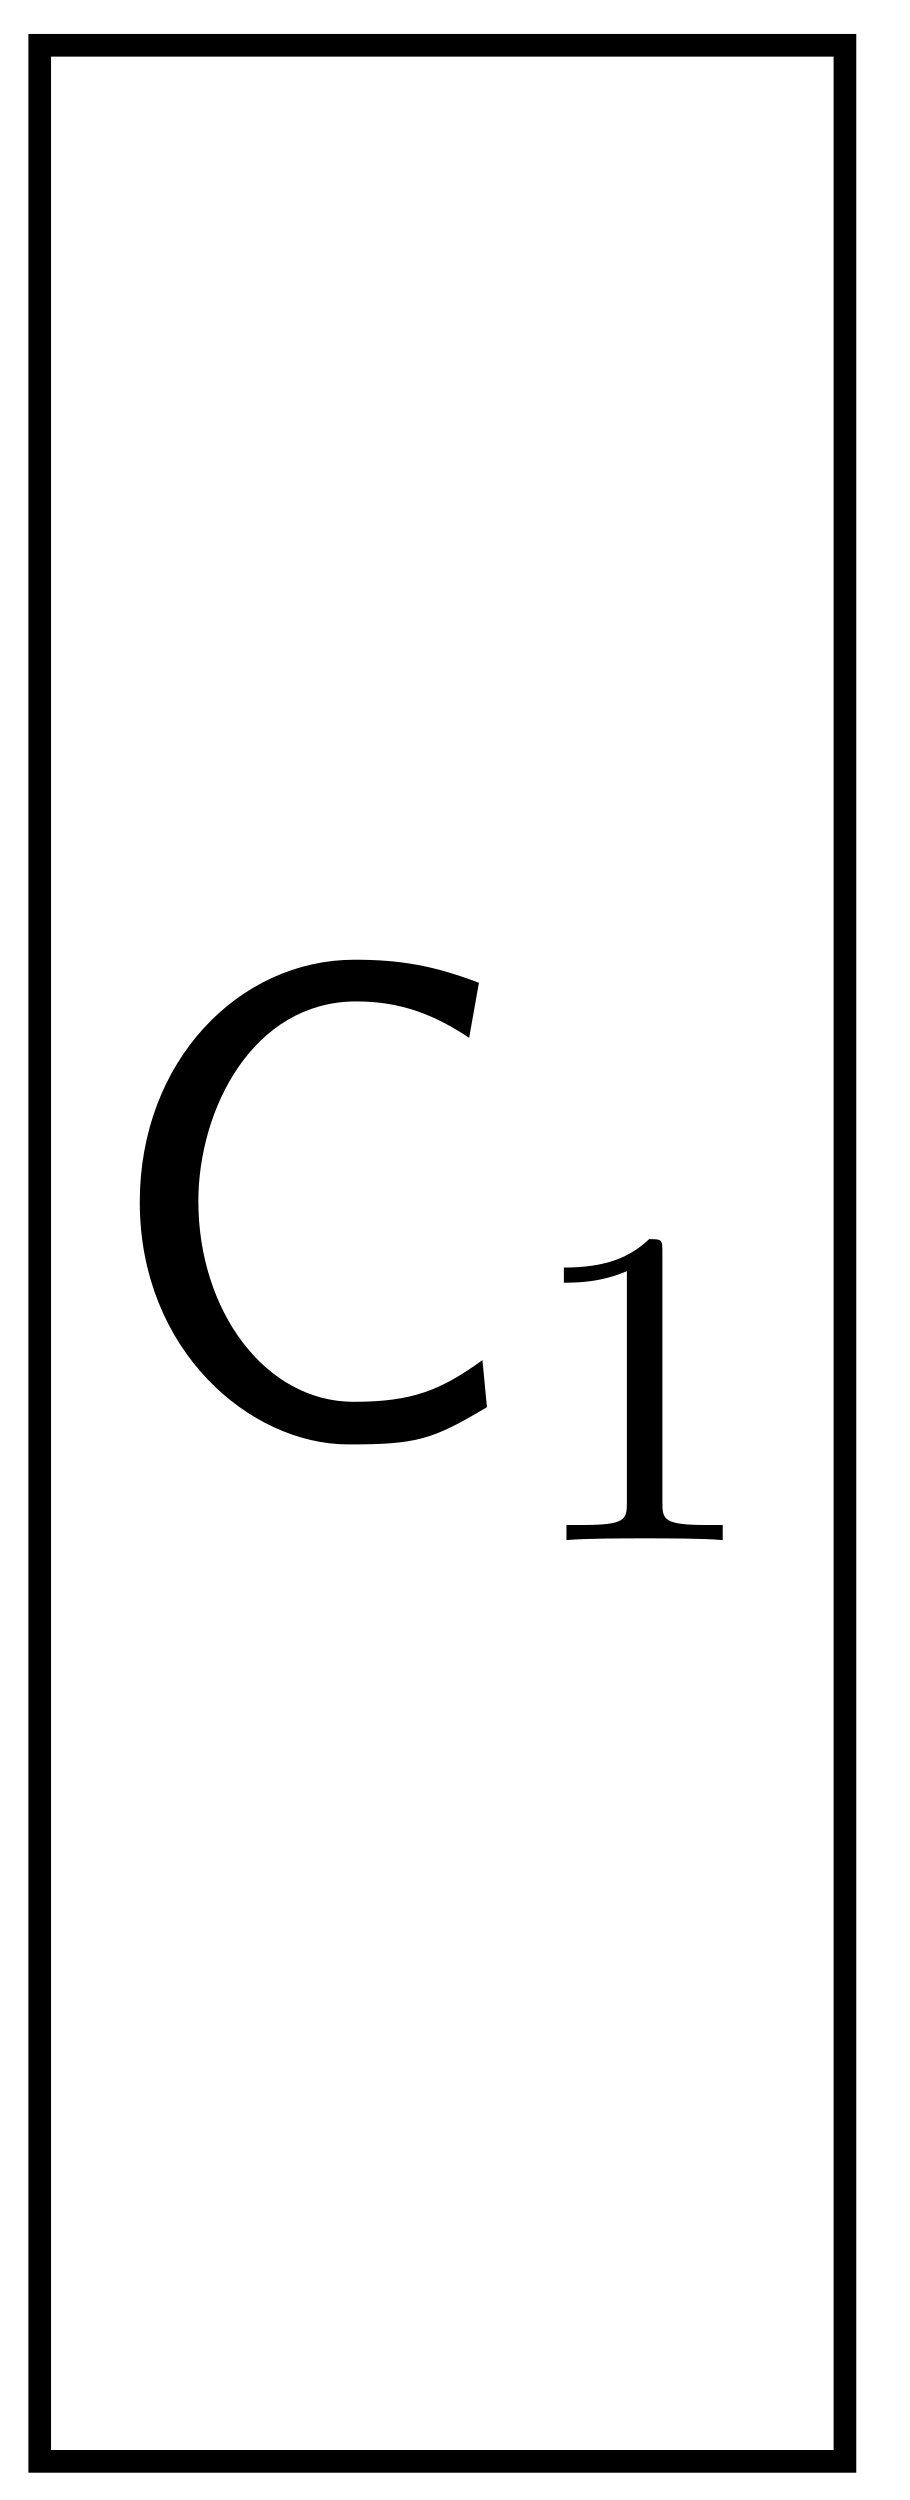
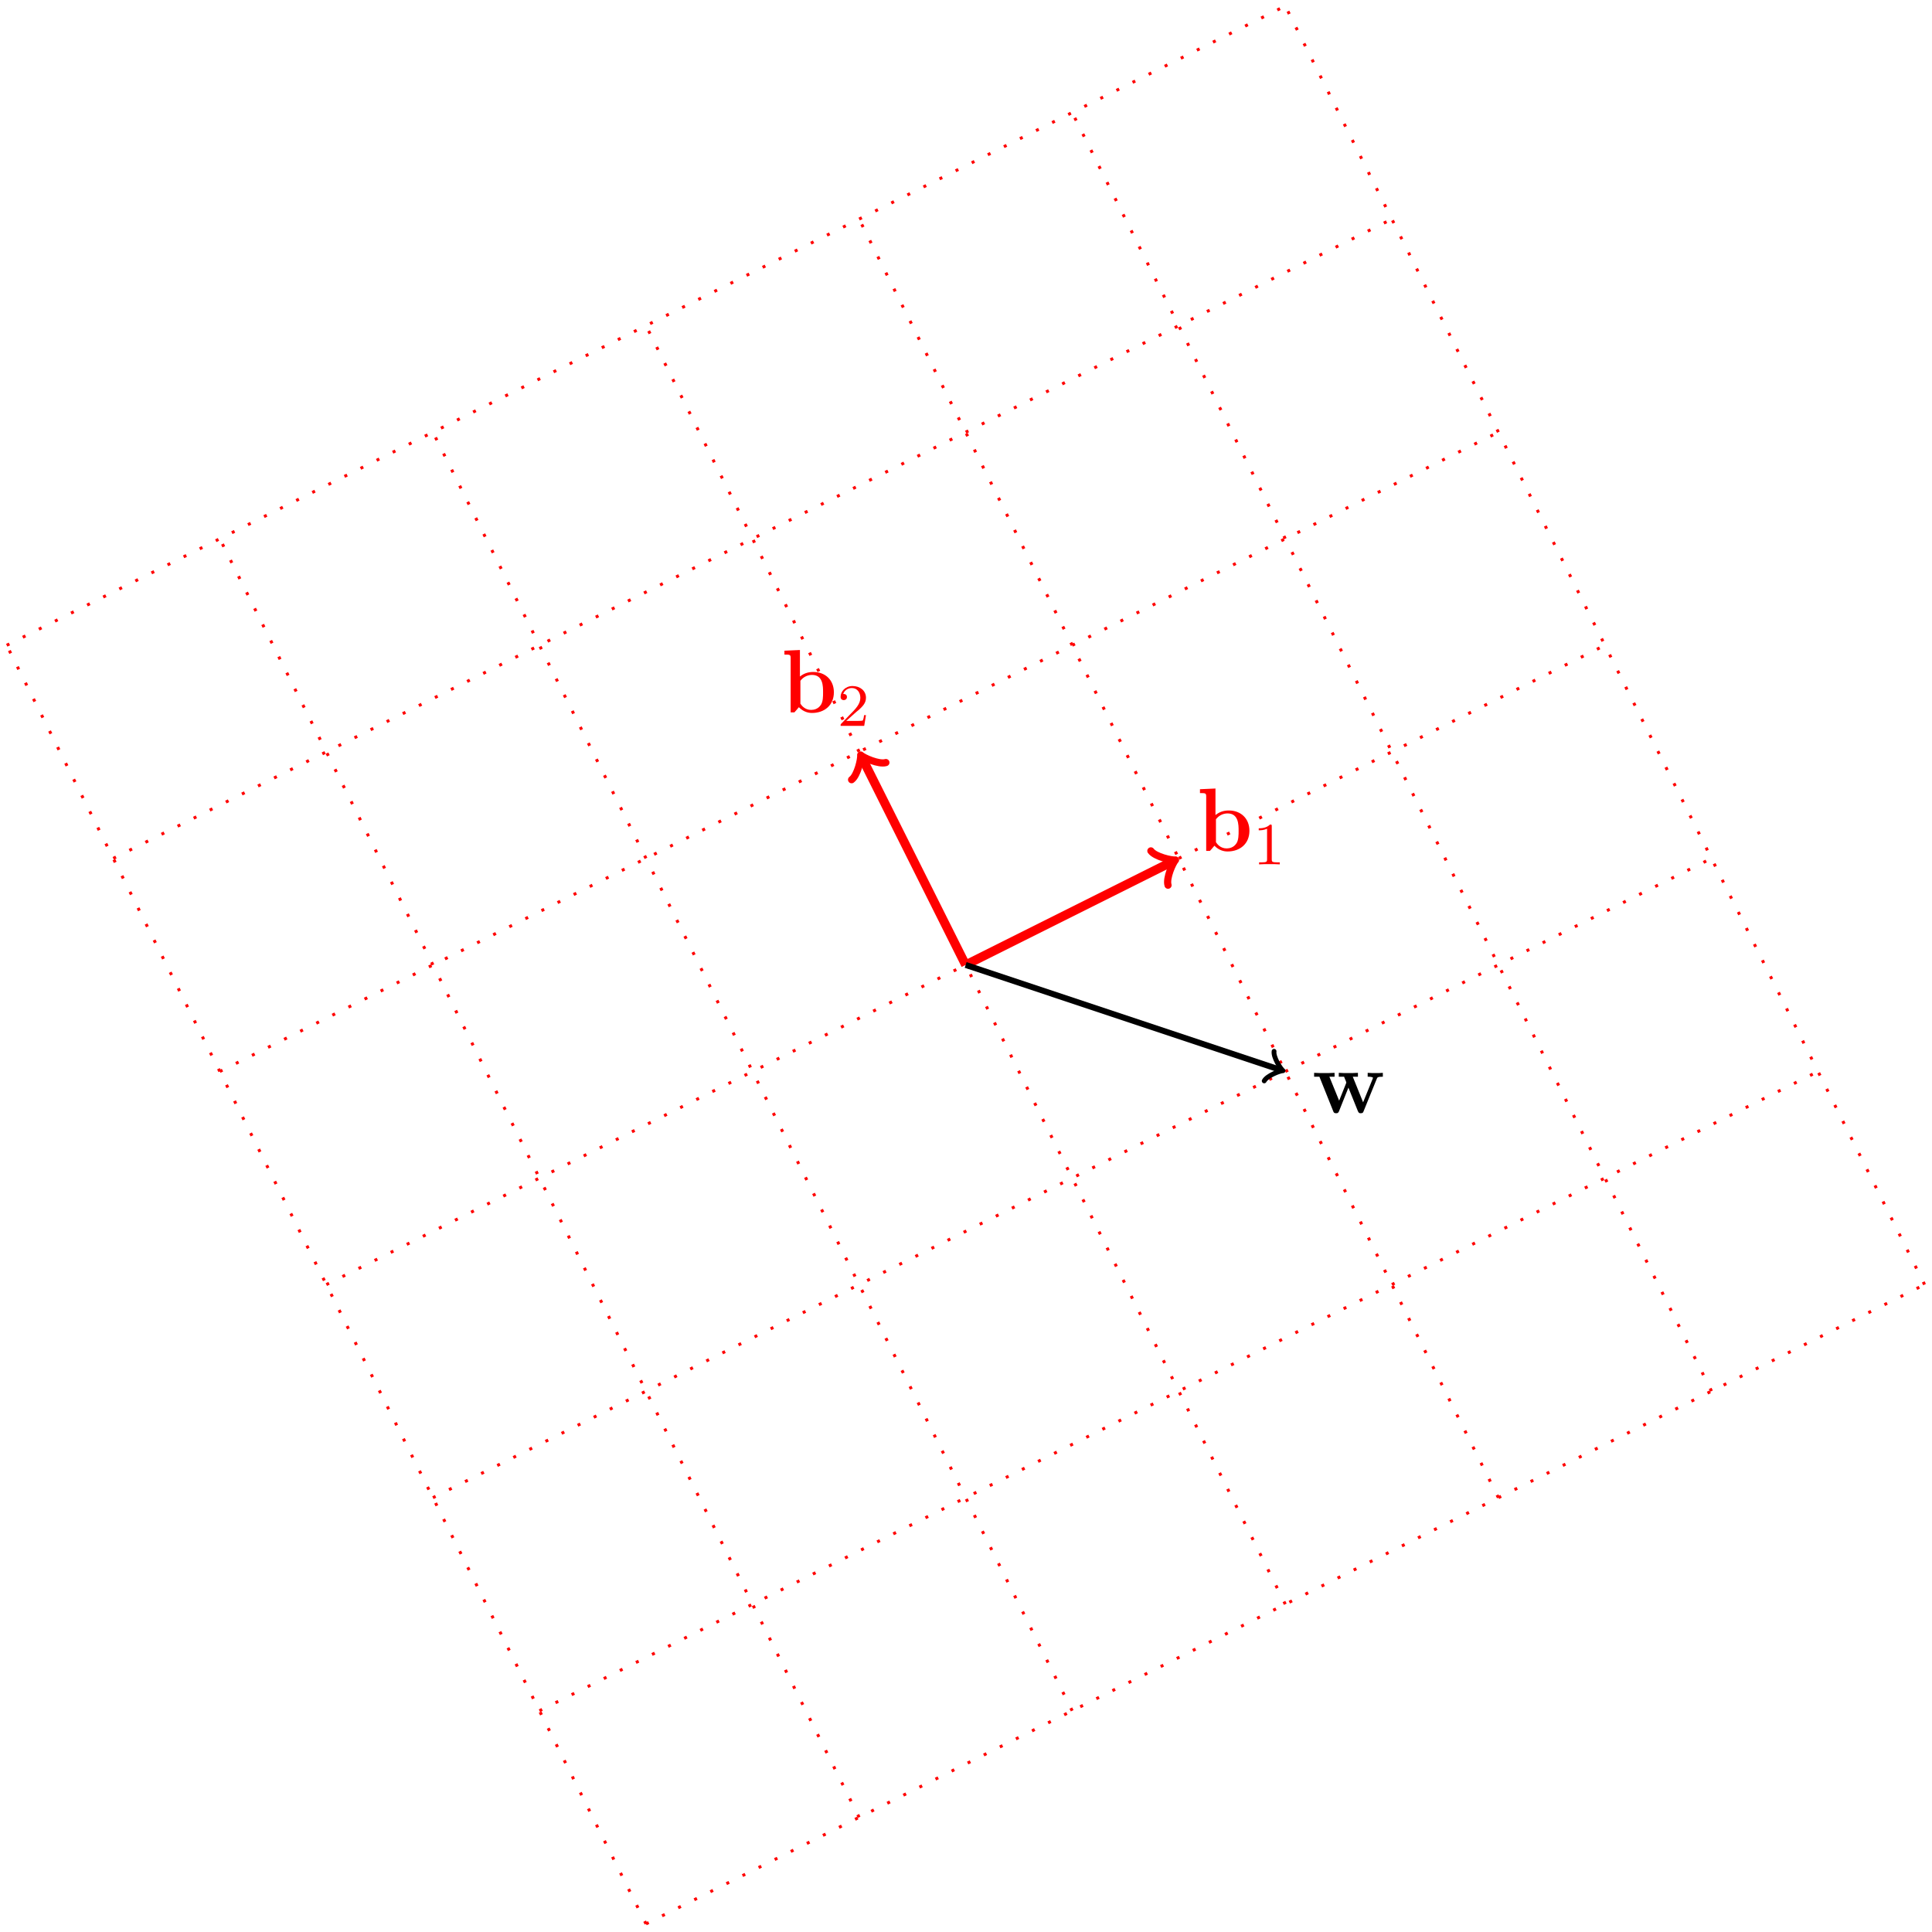
- <svg xmlns="http://www.w3.org/2000/svg" xmlns:xlink="http://www.w3.org/1999/xlink" width="16pt" height="44pt" viewBox="0 0 16 44" version="1.1">
+ <svg xmlns="http://www.w3.org/2000/svg" xmlns:xlink="http://www.w3.org/1999/xlink" width="257pt" height="257pt" viewBox="0 0 257 257" version="1.1">
  <defs>
    <g>
      <symbol overflow="visible" id="glyph0-0">
        <path style="stroke:none;" d="" />
      </symbol>
      <symbol overflow="visible" id="glyph0-1">
-         <path style="stroke:none;" d="M 6.812 -1.375 C 6.078 -0.844 5.578 -0.641 4.547 -0.641 C 2.984 -0.641 1.812 -2.25 1.812 -4.172 C 1.812 -5.781 2.766 -7.688 4.594 -7.688 C 5.375 -7.688 5.969 -7.453 6.578 -7.047 L 6.75 -8.016 C 5.969 -8.312 5.391 -8.422 4.562 -8.422 C 2.531 -8.422 0.781 -6.641 0.781 -4.156 C 0.781 -1.547 2.719 0.109 4.453 0.109 C 5.656 0.109 5.922 0.031 6.891 -0.547 Z M 6.812 -1.375 " />
+         <path style="stroke:none;" d="M 2.484 -8.297 L 0.422 -8.203 L 0.422 -7.688 C 1.156 -7.688 1.25 -7.688 1.25 -7.219 L 1.25 0 L 1.75 0 C 1.953 -0.234 2.156 -0.453 2.344 -0.688 C 2.953 -0.062 3.609 0.078 4.094 0.078 C 5.734 0.078 7 -0.938 7 -2.672 C 7 -4.297 5.875 -5.375 4.25 -5.375 C 3.531 -5.375 2.969 -5.156 2.484 -4.766 Z M 2.547 -4.203 C 2.969 -4.766 3.578 -4.984 4.094 -4.984 C 5.562 -4.984 5.562 -3.469 5.562 -2.672 C 5.562 -2.141 5.562 -1.453 5.281 -1.016 C 4.906 -0.438 4.344 -0.328 3.969 -0.328 C 3.156 -0.328 2.719 -0.891 2.547 -1.156 Z M 2.547 -4.203 " />
+       </symbol>
+       <symbol overflow="visible" id="glyph0-2">
+         <path style="stroke:none;" d="M 8.609 -4.5 C 8.688 -4.703 8.719 -4.797 9.422 -4.797 L 9.422 -5.312 C 9.078 -5.281 8.922 -5.281 8.484 -5.281 C 8 -5.281 7.844 -5.281 7.406 -5.312 L 7.406 -4.797 C 7.516 -4.797 8.109 -4.797 8.109 -4.641 C 8.109 -4.625 8.109 -4.609 8.062 -4.5 L 6.797 -1.391 L 5.422 -4.797 L 6.109 -4.797 L 6.109 -5.312 C 5.828 -5.281 5.109 -5.281 4.797 -5.281 C 4.188 -5.281 4.156 -5.281 3.562 -5.312 L 3.562 -4.797 L 4.266 -4.797 C 4.297 -4.703 4.359 -4.547 4.406 -4.438 C 4.453 -4.359 4.562 -4.078 4.562 -4.016 C 4.562 -4 4.531 -3.906 4.516 -3.875 L 3.609 -1.609 L 2.312 -4.797 L 3 -4.797 L 3 -5.312 C 2.719 -5.281 1.906 -5.281 1.594 -5.281 C 1.203 -5.281 0.641 -5.281 0.281 -5.312 L 0.281 -4.797 L 0.984 -4.797 L 2.812 -0.234 C 2.891 -0.031 2.938 0.062 3.203 0.062 C 3.328 0.062 3.484 0.062 3.578 -0.172 L 4.844 -3.344 L 6.109 -0.203 C 6.219 0.062 6.344 0.062 6.484 0.062 C 6.75 0.062 6.797 -0.016 6.875 -0.234 Z M 8.609 -4.5 " />
      </symbol>
      <symbol overflow="visible" id="glyph1-0">
        <path style="stroke:none;" d="" />
      </symbol>
      <symbol overflow="visible" id="glyph1-1">
        <path style="stroke:none;" d="M 2.5 -5.078 C 2.5 -5.297 2.484 -5.297 2.266 -5.297 C 1.938 -4.984 1.516 -4.797 0.766 -4.797 L 0.766 -4.531 C 0.984 -4.531 1.406 -4.531 1.875 -4.734 L 1.875 -0.656 C 1.875 -0.359 1.844 -0.266 1.094 -0.266 L 0.812 -0.266 L 0.812 0 C 1.141 -0.031 1.828 -0.031 2.188 -0.031 C 2.547 -0.031 3.234 -0.031 3.562 0 L 3.562 -0.266 L 3.281 -0.266 C 2.531 -0.266 2.5 -0.359 2.5 -0.656 Z M 2.5 -5.078 " />
      </symbol>
+       <symbol overflow="visible" id="glyph1-2">
+         <path style="stroke:none;" d="M 2.25 -1.625 C 2.375 -1.75 2.703 -2.016 2.844 -2.125 C 3.328 -2.578 3.797 -3.016 3.797 -3.734 C 3.797 -4.688 3 -5.297 2.016 -5.297 C 1.047 -5.297 0.422 -4.578 0.422 -3.859 C 0.422 -3.469 0.734 -3.422 0.844 -3.422 C 1.016 -3.422 1.266 -3.531 1.266 -3.844 C 1.266 -4.25 0.859 -4.25 0.766 -4.25 C 1 -4.844 1.531 -5.031 1.922 -5.031 C 2.656 -5.031 3.047 -4.406 3.047 -3.734 C 3.047 -2.906 2.469 -2.297 1.516 -1.344 L 0.516 -0.297 C 0.422 -0.219 0.422 -0.203 0.422 0 L 3.562 0 L 3.797 -1.422 L 3.547 -1.422 C 3.531 -1.266 3.469 -0.875 3.375 -0.719 C 3.328 -0.656 2.719 -0.656 2.594 -0.656 L 1.172 -0.656 Z M 2.25 -1.625 " />
+       </symbol>
    </g>
  </defs>
  <g id="surface1">
-     <path style="fill:none;stroke-width:0.399;stroke-linecap:butt;stroke-linejoin:miter;stroke:rgb(0%,0%,0%);stroke-opacity:1;stroke-miterlimit:10;" d="M 0.001 -0.001 L 0.001 42.522 L 14.173 42.522 L 14.173 -0.001 Z M 0.001 -0.001 " transform="matrix(1,0,0,-1,0.698,43.319)" />
+     <path style="fill:none;stroke-width:0.399;stroke-linecap:butt;stroke-linejoin:miter;stroke:rgb(100%,0%,0%);stroke-opacity:1;stroke-dasharray:0.399,1.993;stroke-miterlimit:10;" d="M -42.519 -127.56 L 127.559 -42.521 " transform="matrix(1,0,0,-1,128.453,128.358)" />
+     <path style="fill:none;stroke-width:0.399;stroke-linecap:butt;stroke-linejoin:miter;stroke:rgb(100%,0%,0%);stroke-opacity:1;stroke-dasharray:0.399,1.993;stroke-miterlimit:10;" d="M -56.695 -99.212 L 113.387 -14.173 " transform="matrix(1,0,0,-1,128.453,128.358)" />
+     <path style="fill:none;stroke-width:0.399;stroke-linecap:butt;stroke-linejoin:miter;stroke:rgb(100%,0%,0%);stroke-opacity:1;stroke-dasharray:0.399,1.993;stroke-miterlimit:10;" d="M -70.867 -70.869 L 99.215 14.174 " transform="matrix(1,0,0,-1,128.453,128.358)" />
+     <path style="fill:none;stroke-width:0.399;stroke-linecap:butt;stroke-linejoin:miter;stroke:rgb(100%,0%,0%);stroke-opacity:1;stroke-dasharray:0.399,1.993;stroke-miterlimit:10;" d="M -85.039 -42.521 L 85.039 42.522 " transform="matrix(1,0,0,-1,128.453,128.358)" />
+     <path style="fill:none;stroke-width:0.399;stroke-linecap:butt;stroke-linejoin:miter;stroke:rgb(100%,0%,0%);stroke-opacity:1;stroke-dasharray:0.399,1.993;stroke-miterlimit:10;" d="M -99.215 -14.173 L 70.867 70.866 " transform="matrix(1,0,0,-1,128.453,128.358)" />
+     <path style="fill:none;stroke-width:0.399;stroke-linecap:butt;stroke-linejoin:miter;stroke:rgb(100%,0%,0%);stroke-opacity:1;stroke-dasharray:0.399,1.993;stroke-miterlimit:10;" d="M -113.387 14.174 L 56.695 99.213 " transform="matrix(1,0,0,-1,128.453,128.358)" />
+     <path style="fill:none;stroke-width:0.399;stroke-linecap:butt;stroke-linejoin:miter;stroke:rgb(100%,0%,0%);stroke-opacity:1;stroke-dasharray:0.399,1.993;stroke-miterlimit:10;" d="M -127.562 42.522 L 42.52 127.561 " transform="matrix(1,0,0,-1,128.453,128.358)" />
+     <path style="fill:none;stroke-width:0.399;stroke-linecap:butt;stroke-linejoin:miter;stroke:rgb(100%,0%,0%);stroke-opacity:1;stroke-dasharray:0.399,1.993;stroke-miterlimit:10;" d="M -42.519 -127.56 L -127.562 42.522 " transform="matrix(1,0,0,-1,128.453,128.358)" />
+     <path style="fill:none;stroke-width:0.399;stroke-linecap:butt;stroke-linejoin:miter;stroke:rgb(100%,0%,0%);stroke-opacity:1;stroke-dasharray:0.399,1.993;stroke-miterlimit:10;" d="M -14.172 -113.388 L -99.215 56.694 " transform="matrix(1,0,0,-1,128.453,128.358)" />
+     <path style="fill:none;stroke-width:0.399;stroke-linecap:butt;stroke-linejoin:miter;stroke:rgb(100%,0%,0%);stroke-opacity:1;stroke-dasharray:0.399,1.993;stroke-miterlimit:10;" d="M 14.172 -99.212 L -70.867 70.866 " transform="matrix(1,0,0,-1,128.453,128.358)" />
+     <path style="fill:none;stroke-width:0.399;stroke-linecap:butt;stroke-linejoin:miter;stroke:rgb(100%,0%,0%);stroke-opacity:1;stroke-dasharray:0.399,1.993;stroke-miterlimit:10;" d="M 42.52 -85.04 L -42.519 85.042 " transform="matrix(1,0,0,-1,128.453,128.358)" />
+     <path style="fill:none;stroke-width:0.399;stroke-linecap:butt;stroke-linejoin:miter;stroke:rgb(100%,0%,0%);stroke-opacity:1;stroke-dasharray:0.399,1.993;stroke-miterlimit:10;" d="M 70.867 -70.869 L -14.172 99.213 " transform="matrix(1,0,0,-1,128.453,128.358)" />
+     <path style="fill:none;stroke-width:0.399;stroke-linecap:butt;stroke-linejoin:miter;stroke:rgb(100%,0%,0%);stroke-opacity:1;stroke-dasharray:0.399,1.993;stroke-miterlimit:10;" d="M 99.215 -56.693 L 14.172 113.385 " transform="matrix(1,0,0,-1,128.453,128.358)" />
+     <path style="fill:none;stroke-width:0.399;stroke-linecap:butt;stroke-linejoin:miter;stroke:rgb(100%,0%,0%);stroke-opacity:1;stroke-dasharray:0.399,1.993;stroke-miterlimit:10;" d="M 127.559 -42.521 L 42.52 127.561 " transform="matrix(1,0,0,-1,128.453,128.358)" />
+     <path style="fill:none;stroke-width:1.196;stroke-linecap:butt;stroke-linejoin:miter;stroke:rgb(100%,0%,0%);stroke-opacity:1;stroke-miterlimit:10;" d="M 0 -0.001 L 27.492 13.745 " transform="matrix(1,0,0,-1,128.453,128.358)" />
+     <path style="fill:none;stroke-width:0.956;stroke-linecap:round;stroke-linejoin:round;stroke:rgb(100%,0%,0%);stroke-opacity:1;stroke-miterlimit:10;" d="M -1.913 2.549 C -1.754 1.592 0.002 0.159 0.477 0 C 0 -0.159 -1.752 -1.593 -1.912 -2.552 " transform="matrix(0.89442,-0.4472,-0.4472,-0.89442,155.9444,114.6123)" />
+     <g style="fill:rgb(100%,0%,0%);fill-opacity:1;">
+       <use xlink:href="#glyph0-1" x="159.202" y="113.187" />
+     </g>
+     <g style="fill:rgb(100%,0%,0%);fill-opacity:1;">
+       <use xlink:href="#glyph1-1" x="166.674" y="114.98" />
+     </g>
+     <path style="fill:none;stroke-width:1.196;stroke-linecap:butt;stroke-linejoin:miter;stroke:rgb(100%,0%,0%);stroke-opacity:1;stroke-miterlimit:10;" d="M 0 -0.001 L -13.746 27.491 " transform="matrix(1,0,0,-1,128.453,128.358)" />
+     <path style="fill:none;stroke-width:0.956;stroke-linecap:round;stroke-linejoin:round;stroke:rgb(100%,0%,0%);stroke-opacity:1;stroke-miterlimit:10;" d="M -1.913 2.551 C -1.754 1.594 -0 0.158 0.48 0.001 C -0.002 -0.16 -1.754 -1.594 -1.913 -2.55 " transform="matrix(-0.4472,-0.89442,-0.89442,0.4472,114.7073,100.8666)" />
+     <g style="fill:rgb(100%,0%,0%);fill-opacity:1;">
+       <use xlink:href="#glyph0-1" x="103.925" y="94.762" />
+     </g>
+     <g style="fill:rgb(100%,0%,0%);fill-opacity:1;">
+       <use xlink:href="#glyph1-2" x="111.397" y="96.555" />
+     </g>
+     <path style="fill:none;stroke-width:0.797;stroke-linecap:butt;stroke-linejoin:miter;stroke:rgb(0%,0%,0%);stroke-opacity:1;stroke-miterlimit:10;" d="M 0 -0.001 L 41.848 -13.951 " transform="matrix(1,0,0,-1,128.453,128.358)" />
+     <path style="fill:none;stroke-width:0.638;stroke-linecap:round;stroke-linejoin:round;stroke:rgb(0%,0%,0%);stroke-opacity:1;stroke-miterlimit:10;" d="M -1.555 2.072 C -1.424 1.297 0.001 0.131 0.39 0.001 C 0.001 -0.128 -1.424 -1.295 -1.555 -2.074 " transform="matrix(0.94963,0.31653,0.31653,-0.94963,170.3015,142.3075)" />
    <g style="fill:rgb(0%,0%,0%);fill-opacity:1;">
-       <use xlink:href="#glyph0-1" x="1.679" y="25.313" />
-     </g>
-     <g style="fill:rgb(0%,0%,0%);fill-opacity:1;">
-       <use xlink:href="#glyph1-1" x="9.158" y="27.106" />
+       <use xlink:href="#glyph0-2" x="174.527" y="148.023" />
    </g>
  </g>
</svg>
